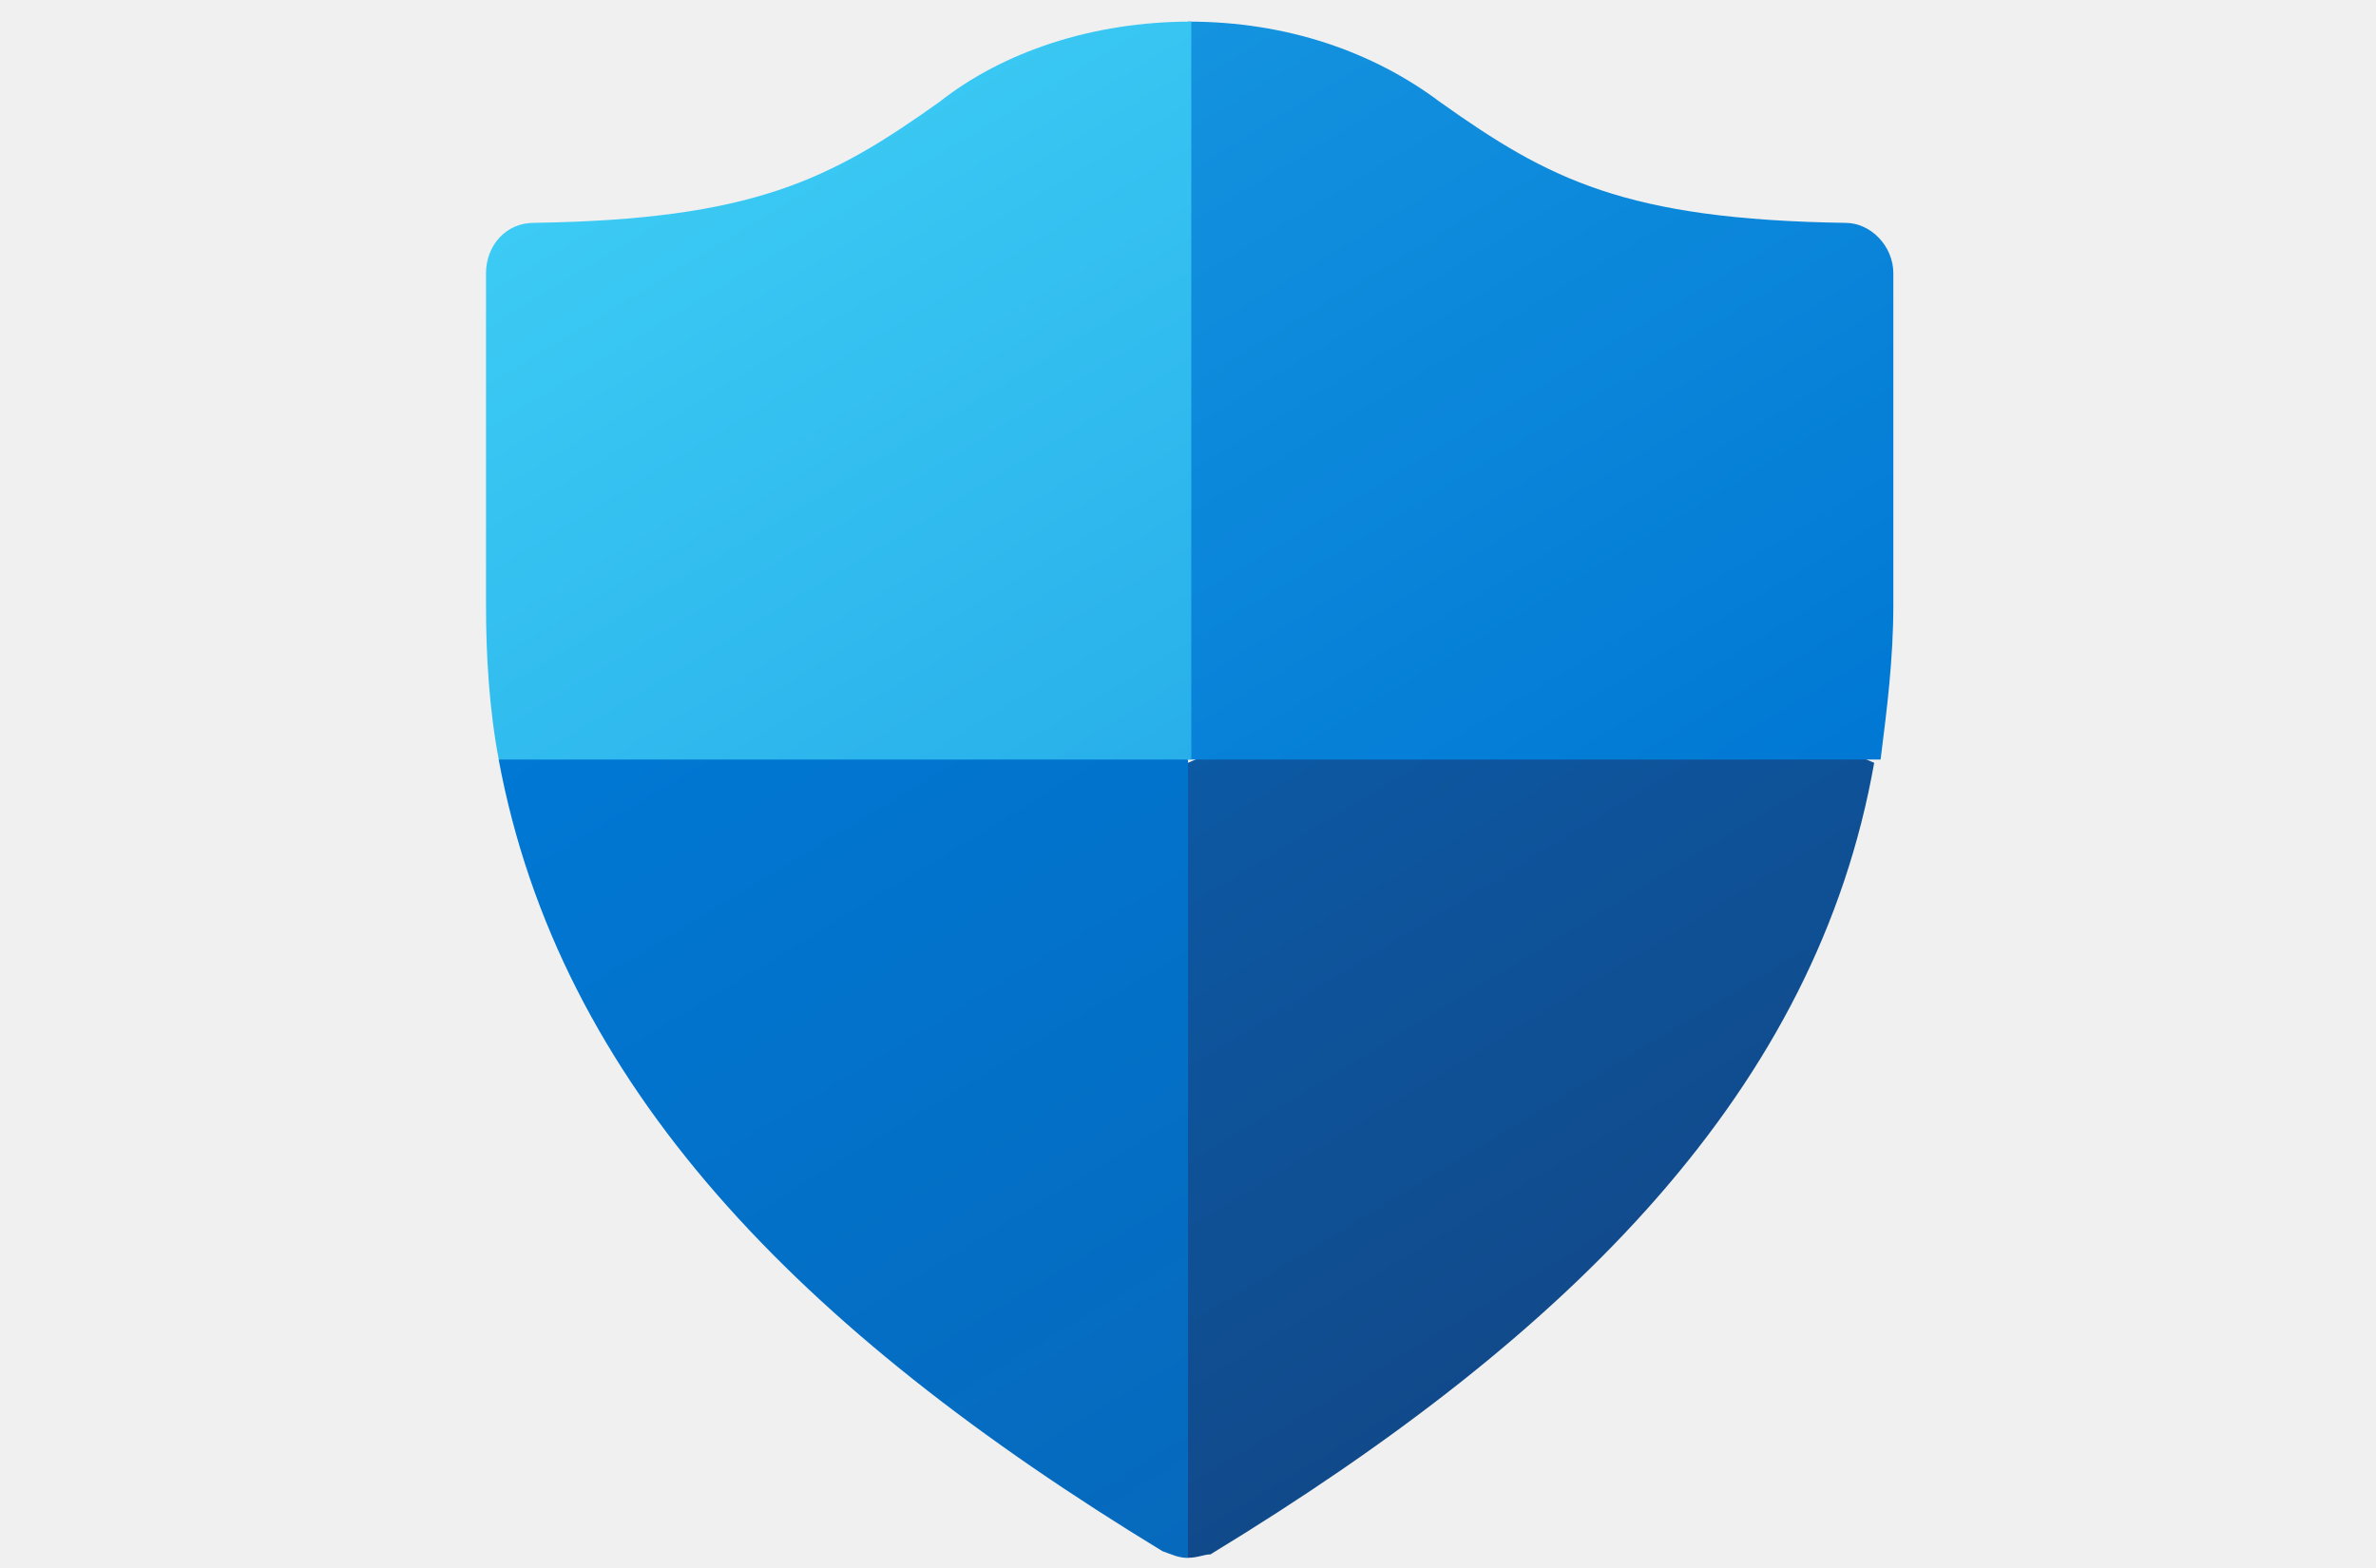
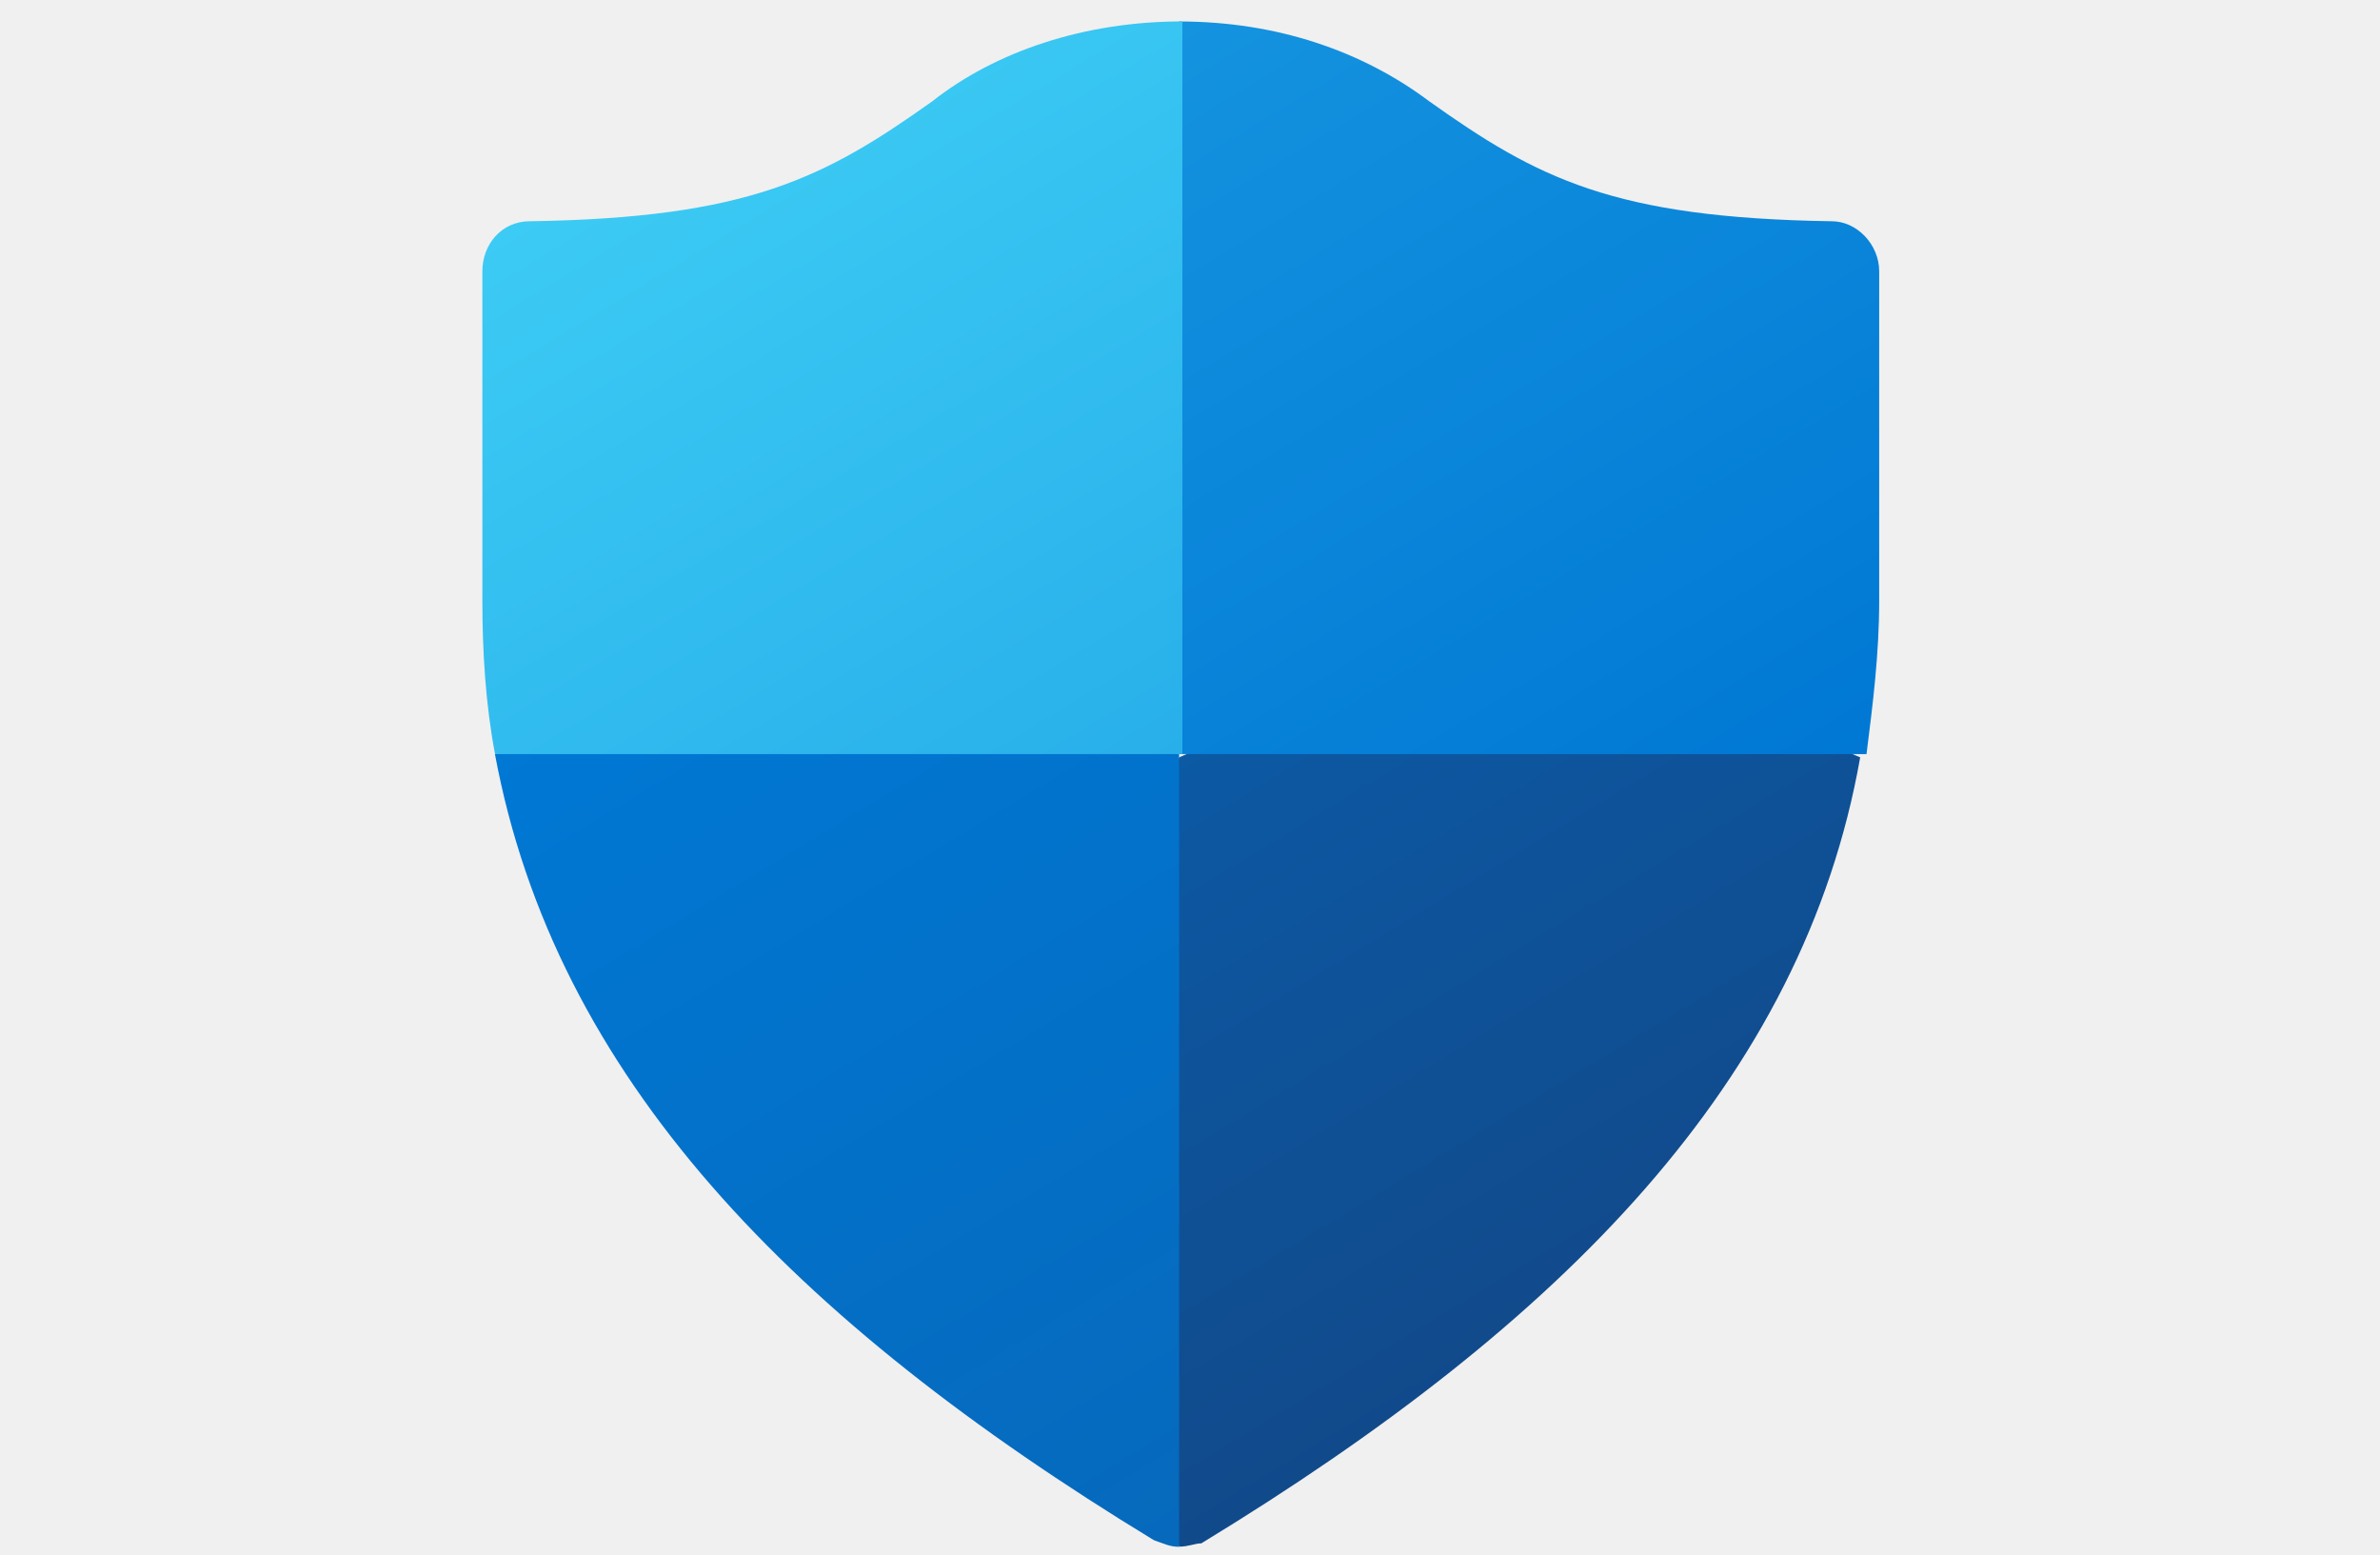
- <svg xmlns="http://www.w3.org/2000/svg" width="100" height="66" viewBox="0 0 100 66" fill="none">
-   <g clip-path="url(#clip0_1070_1023)">
-     <path d="M50.001 65.57L45.166 47.074L50.001 32.108L64.24 25.896L78.88 32.108C76.462 45.803 66.254 56.11 50.942 65.428C50.673 65.428 50.405 65.57 50.001 65.57Z" fill="url(#paint0_linear_1070_1023)" />
-     <path d="M50.001 31.973V65.575C49.599 65.575 49.33 65.434 48.927 65.293C33.615 55.974 23.541 45.668 20.988 31.973L34.958 27.172L50.001 31.973Z" fill="url(#paint1_linear_1070_1023)" />
-     <path d="M50.001 0.909C54.166 0.909 57.792 2.18 60.613 4.298C65.18 7.545 68.403 9.24 77.671 9.381C78.746 9.381 79.686 10.369 79.686 11.498V25.476C79.686 27.735 79.417 29.853 79.149 31.971H50.001L45.166 16.158L50.001 0.909Z" fill="url(#paint2_linear_1070_1023)" />
-     <path d="M20.992 31.971C20.589 29.853 20.455 27.594 20.455 25.476V11.498C20.455 10.369 21.261 9.38 22.469 9.38C31.737 9.239 34.961 7.545 39.528 4.298C42.214 2.18 45.975 0.909 50.139 0.909V31.971H20.992Z" fill="url(#paint3_linear_1070_1023)" />
-   </g>
+ <svg xmlns="http://www.w3.org/2000/svg" width="49" height="32" viewBox="0 0 49 32" fill="none">
+   <path d="M24.276 31.835L21.929 22.855L24.276 15.589L31.189 12.573L38.298 15.589C37.124 22.238 32.167 27.243 24.733 31.767C24.603 31.767 24.472 31.835 24.276 31.835Z" fill="url(#paint0_linear_1073_1125)" />
+   <path d="M24.276 15.523V31.838C24.081 31.838 23.951 31.769 23.755 31.701C16.32 27.177 11.429 22.172 10.19 15.523L16.973 13.193L24.276 15.523Z" fill="url(#paint1_linear_1073_1125)" />
+   <path d="M24.276 0.442C26.298 0.442 28.059 1.058 29.428 2.087C31.646 3.663 33.211 4.486 37.711 4.554C38.233 4.554 38.689 5.034 38.689 5.583V12.369C38.689 13.466 38.558 14.494 38.428 15.522H24.276L21.929 7.845L24.276 0.442Z" fill="url(#paint2_linear_1073_1125)" />
+   <path d="M10.192 15.522C9.996 14.494 9.931 13.397 9.931 12.369V5.583C9.931 5.034 10.322 4.554 10.909 4.554C15.409 4.486 16.974 3.663 19.192 2.087C20.496 1.058 22.322 0.441 24.343 0.441V15.522H10.192Z" fill="url(#paint3_linear_1073_1125)" />
  <defs>
-     <linearGradient id="paint0_linear_1070_1023" x1="67.907" y1="55.021" x2="52.876" y2="30.251" gradientUnits="userSpaceOnUse">
+     <linearGradient id="paint0_linear_1073_1125" x1="32.97" y1="26.714" x2="25.672" y2="14.688" gradientUnits="userSpaceOnUse">
      <stop stop-color="#114A8B" />
      <stop offset="1" stop-color="#0C59A4" />
    </linearGradient>
-     <linearGradient id="paint1_linear_1070_1023" x1="52.195" y1="64.22" x2="29.524" y2="26.862" gradientUnits="userSpaceOnUse">
+     <linearGradient id="paint1_linear_1073_1125" x1="25.342" y1="31.18" x2="14.334" y2="13.042" gradientUnits="userSpaceOnUse">
      <stop stop-color="#0669BC" />
      <stop offset="1" stop-color="#0078D4" />
    </linearGradient>
-     <linearGradient id="paint2_linear_1070_1023" x1="72.658" y1="35.816" x2="51.09" y2="0.277" gradientUnits="userSpaceOnUse">
+     <linearGradient id="paint2_linear_1073_1125" x1="35.277" y1="17.389" x2="24.805" y2="0.134" gradientUnits="userSpaceOnUse">
      <stop stop-color="#0078D4" />
      <stop offset="1" stop-color="#1493DF" />
    </linearGradient>
-     <linearGradient id="paint3_linear_1070_1023" x1="45.548" y1="34.704" x2="27.96" y2="5.722" gradientUnits="userSpaceOnUse">
+     <linearGradient id="paint3_linear_1073_1125" x1="22.114" y1="16.849" x2="13.575" y2="2.778" gradientUnits="userSpaceOnUse">
      <stop stop-color="#28AFEA" />
      <stop offset="1" stop-color="#3CCBF4" />
    </linearGradient>
-     <clipPath id="clip0_1070_1023">
-       <rect width="100" height="65.909" fill="white" />
-     </clipPath>
  </defs>
</svg>
